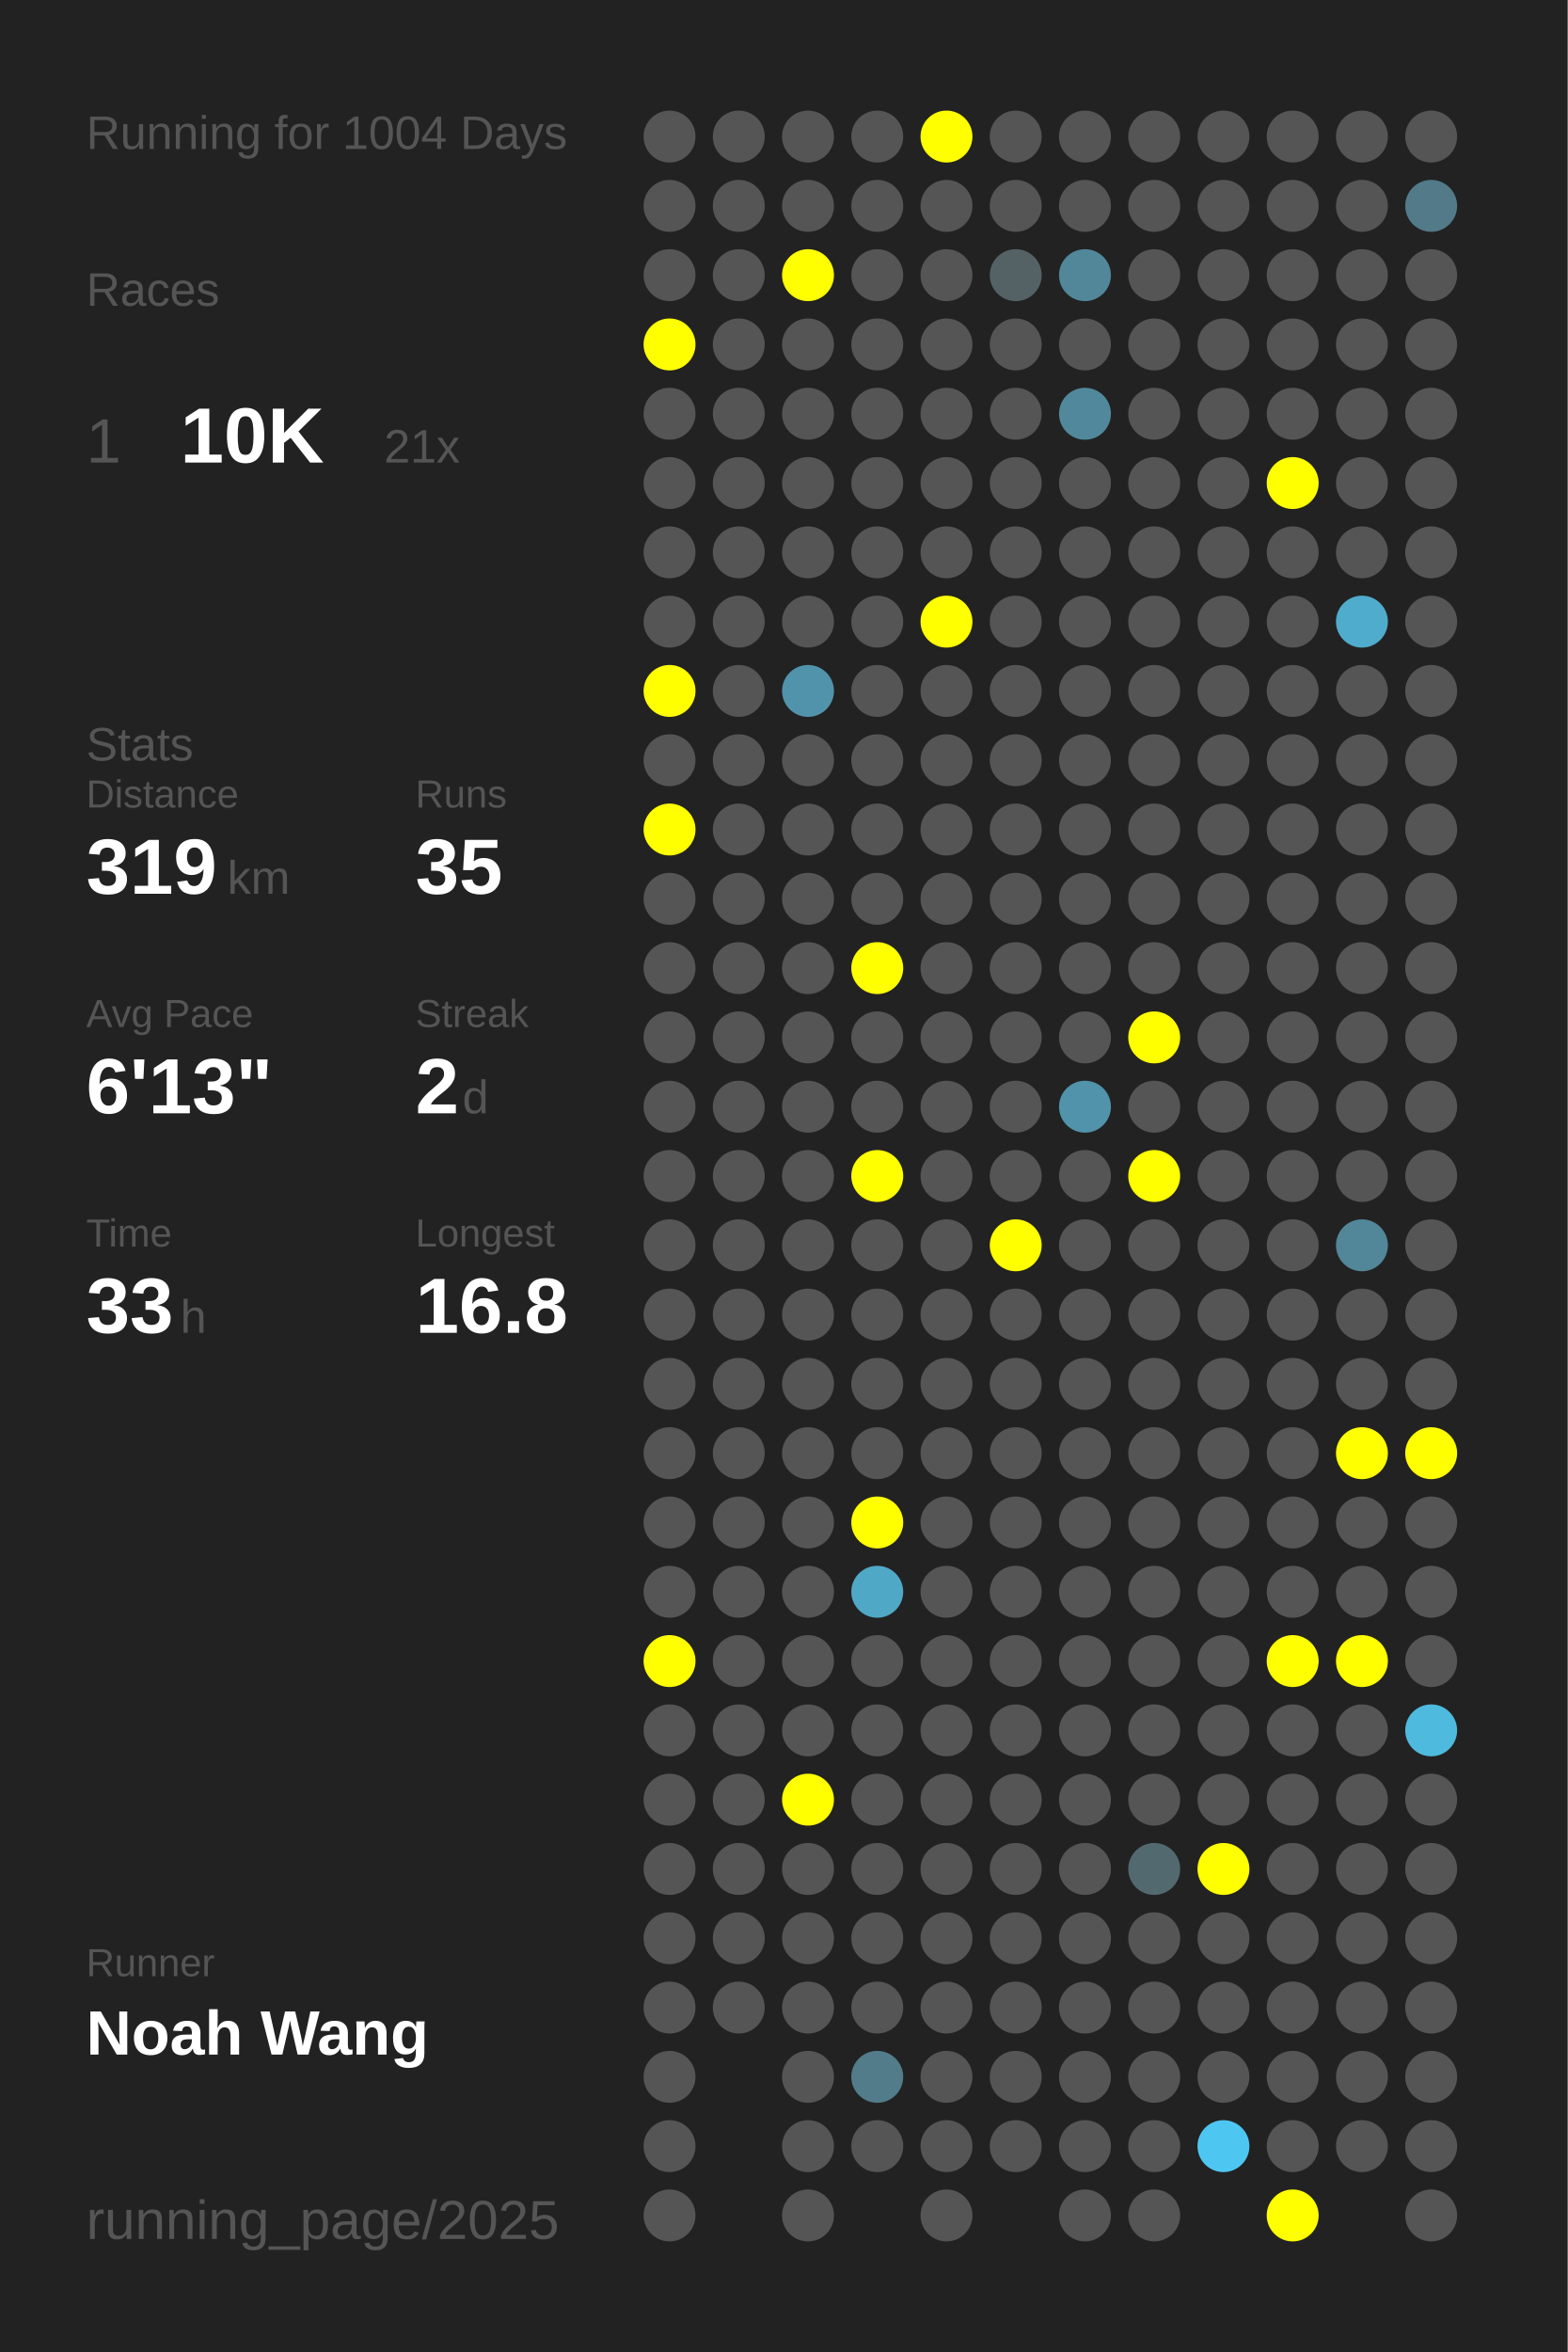
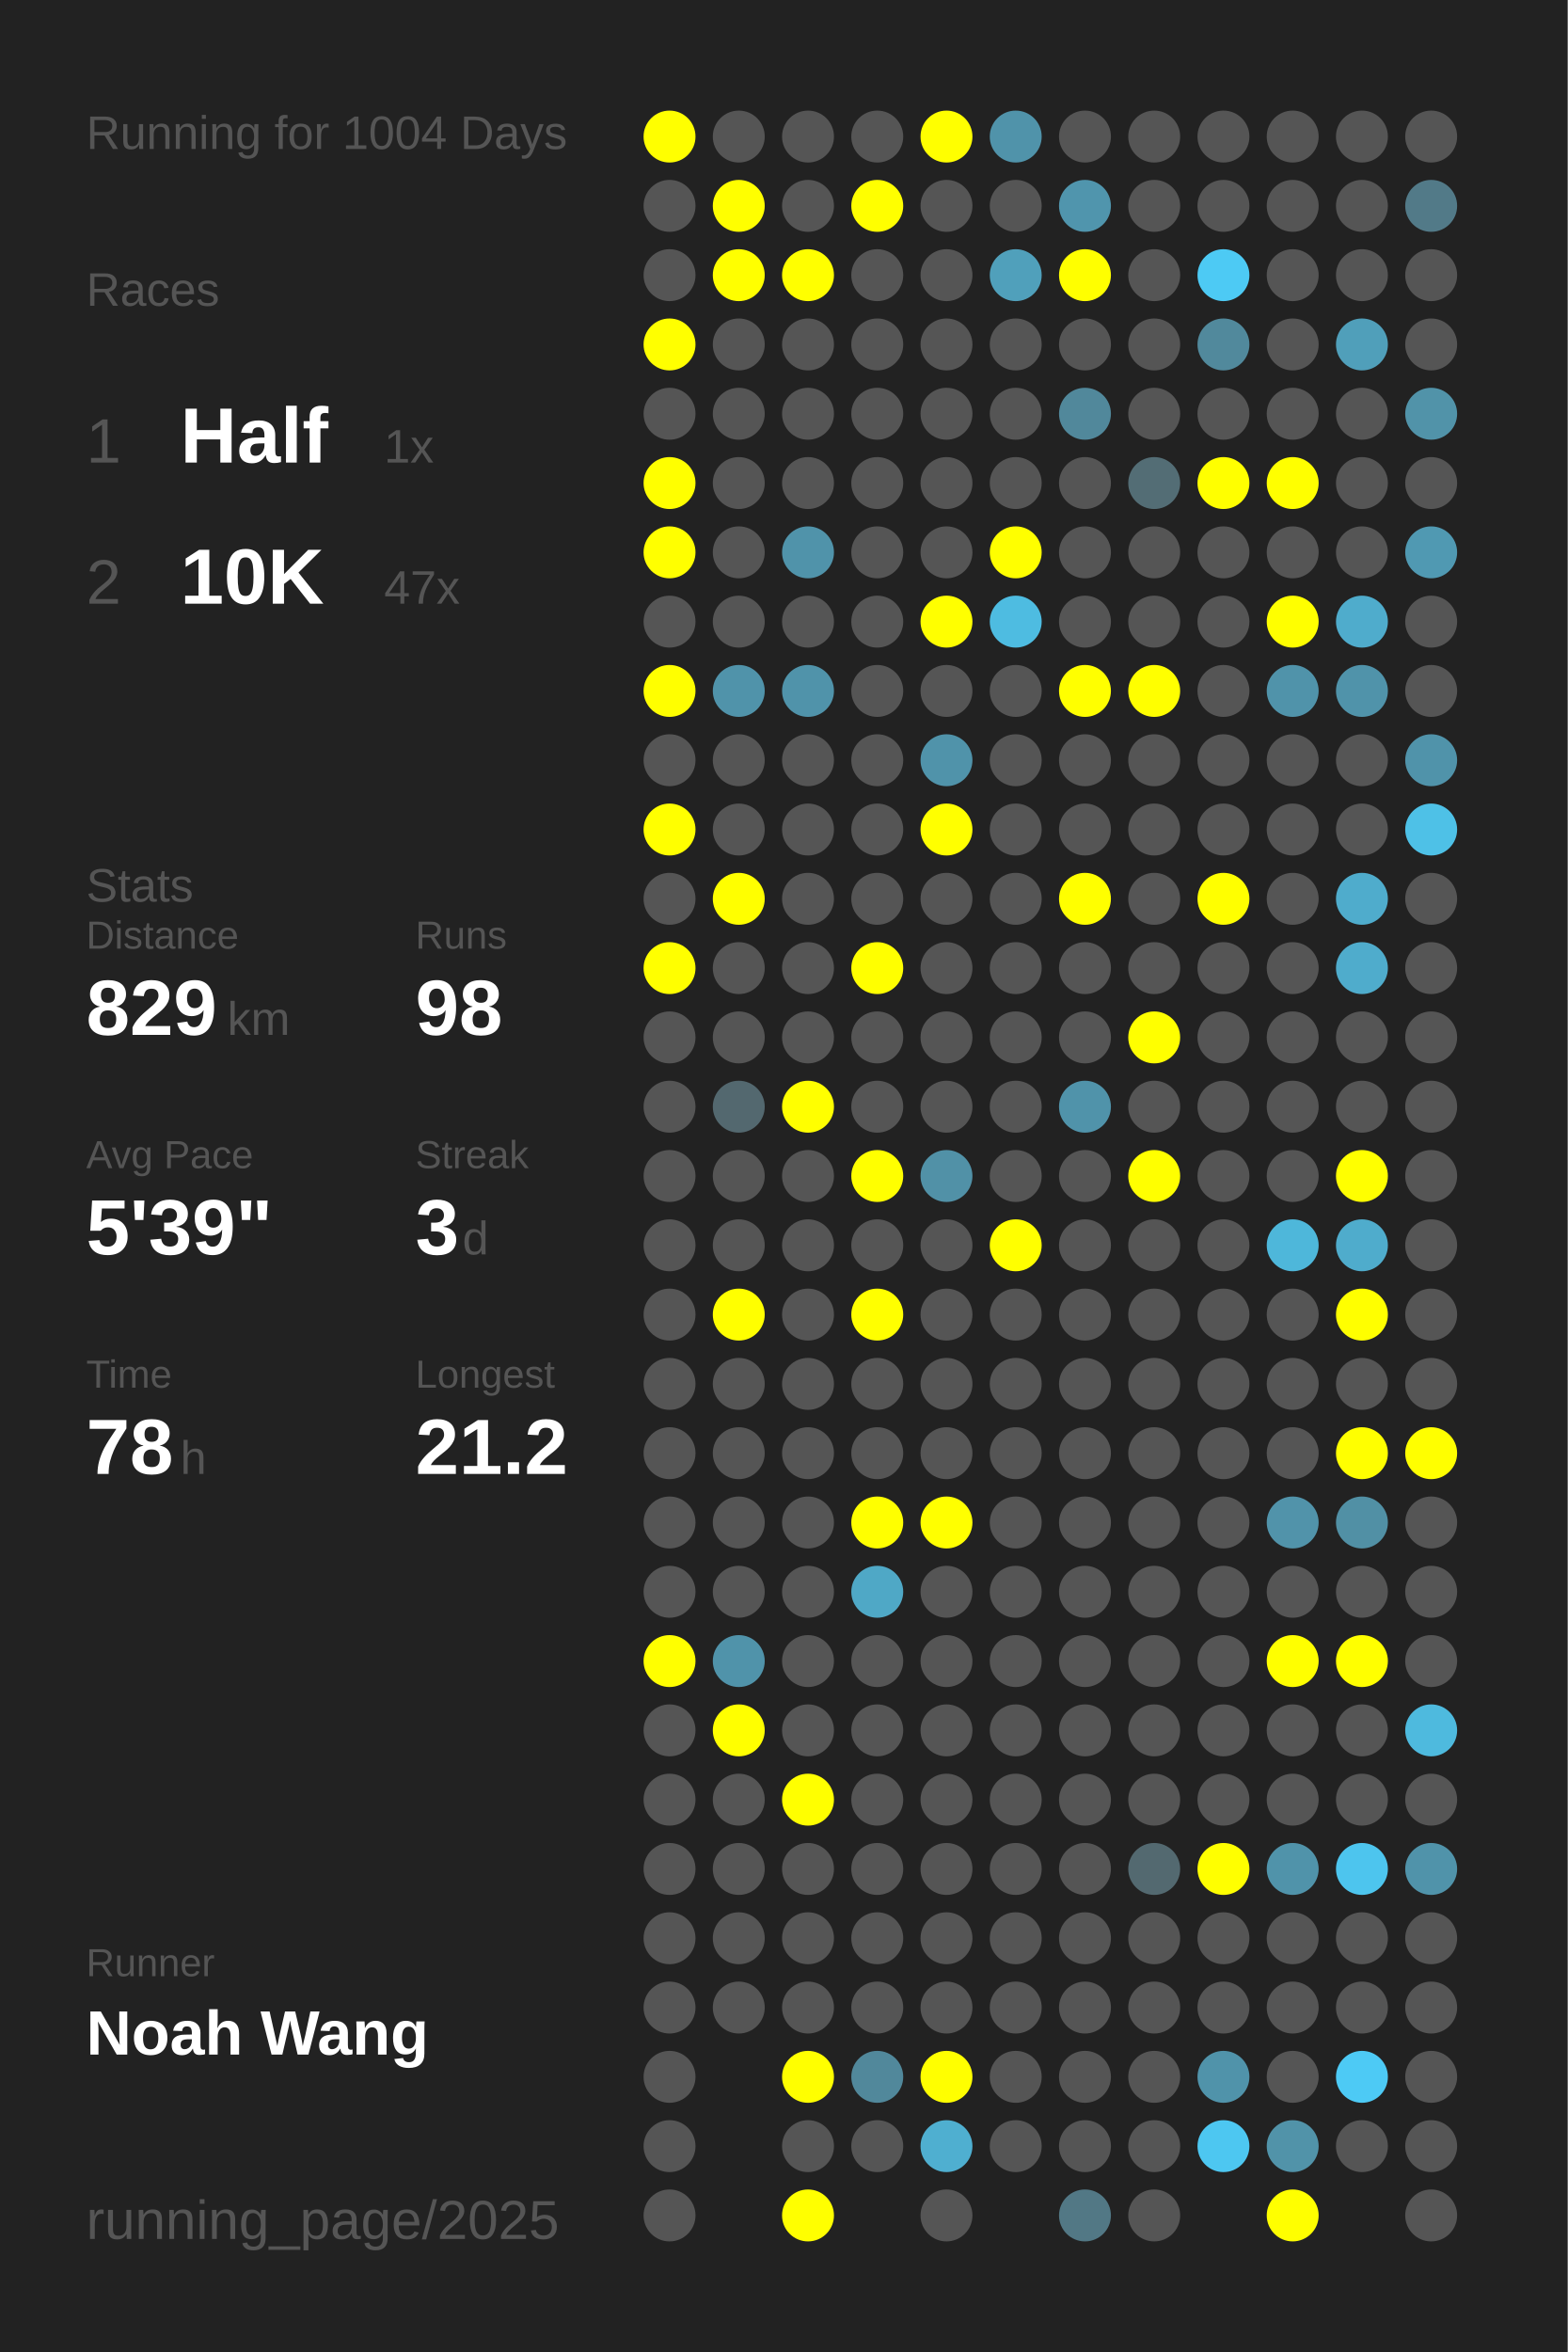
<svg xmlns="http://www.w3.org/2000/svg" baseProfile="full" height="300mm" version="1.1" viewBox="0,0,200,300" width="200mm">
  <defs />
  <rect fill="#222222" height="300" width="200" x="0" y="0" />
  <text fill="#555555" style="font-size:6px; font-family:Arial;" x="11" y="19">Running for 1004 Days</text>
  <text fill="#555555" style="font-size:6px; font-family:Arial;" x="11" y="39">Races</text>
  <text fill="#555555" style="font-size:8px; font-family:Arial;" x="11" y="59">1</text>
-   <text fill="#FFFFFF" style="font-size:10px; font-family:Arial; font-weight:bold;" x="23" y="59">10K</text>
-   <text fill="#555555" style="font-size:6px; font-family:Arial;" x="49" y="59">21x</text>
-   <text fill="#555555" style="font-size:6px; font-family:Arial;" x="11" y="97">Stats</text>
-   <text fill="#555555" style="font-size:5px; font-family:Arial;" x="11" y="103">Distance</text>
-   <text fill="#FFFFFF" style="font-size:10px; font-family:Arial; font-weight:bold;" x="11" y="114">319</text>
-   <text fill="#555555" style="font-size:6px; font-family:Arial;" x="29" y="114">km</text>
-   <text fill="#555555" style="font-size:5px; font-family:Arial;" x="53" y="103">Runs</text>
-   <text fill="#FFFFFF" style="font-size:10px; font-family:Arial; font-weight:bold;" x="53" y="114">35</text>
-   <text fill="#555555" style="font-size:5px; font-family:Arial;" x="11" y="131">Avg Pace</text>
-   <text fill="#FFFFFF" style="font-size:10px; font-family:Arial; font-weight:bold;" x="11" y="142">6'13"</text>
-   <text fill="#555555" style="font-size:5px; font-family:Arial;" x="53" y="131">Streak</text>
-   <text fill="#FFFFFF" style="font-size:10px; font-family:Arial; font-weight:bold;" x="53" y="142">2</text>
-   <text fill="#555555" style="font-size:6px; font-family:Arial;" x="59" y="142">d</text>
-   <text fill="#555555" style="font-size:5px; font-family:Arial;" x="11" y="159">Time</text>
-   <text fill="#FFFFFF" style="font-size:10px; font-family:Arial; font-weight:bold;" x="11" y="170">33</text>
-   <text fill="#555555" style="font-size:6px; font-family:Arial;" x="23" y="170">h</text>
-   <text fill="#555555" style="font-size:5px; font-family:Arial;" x="53" y="159">Longest</text>
-   <text fill="#FFFFFF" style="font-size:10px; font-family:Arial; font-weight:bold;" x="53" y="170">16.8</text>
+   <text fill="#FFFFFF" style="font-size:10px; font-family:Arial; font-weight:bold;" x="23" y="59">Half</text>
+   <text fill="#555555" style="font-size:6px; font-family:Arial;" x="49" y="59">1x</text>
+   <text fill="#555555" style="font-size:8px; font-family:Arial;" x="11" y="77">2</text>
+   <text fill="#FFFFFF" style="font-size:10px; font-family:Arial; font-weight:bold;" x="23" y="77">10K</text>
+   <text fill="#555555" style="font-size:6px; font-family:Arial;" x="49" y="77">47x</text>
+   <text fill="#555555" style="font-size:6px; font-family:Arial;" x="11" y="115">Stats</text>
+   <text fill="#555555" style="font-size:5px; font-family:Arial;" x="11" y="121">Distance</text>
+   <text fill="#FFFFFF" style="font-size:10px; font-family:Arial; font-weight:bold;" x="11" y="132">829</text>
+   <text fill="#555555" style="font-size:6px; font-family:Arial;" x="29" y="132">km</text>
+   <text fill="#555555" style="font-size:5px; font-family:Arial;" x="53" y="121">Runs</text>
+   <text fill="#FFFFFF" style="font-size:10px; font-family:Arial; font-weight:bold;" x="53" y="132">98</text>
+   <text fill="#555555" style="font-size:5px; font-family:Arial;" x="11" y="149">Avg Pace</text>
+   <text fill="#FFFFFF" style="font-size:10px; font-family:Arial; font-weight:bold;" x="11" y="160">5'39"</text>
+   <text fill="#555555" style="font-size:5px; font-family:Arial;" x="53" y="149">Streak</text>
+   <text fill="#FFFFFF" style="font-size:10px; font-family:Arial; font-weight:bold;" x="53" y="160">3</text>
+   <text fill="#555555" style="font-size:6px; font-family:Arial;" x="59" y="160">d</text>
+   <text fill="#555555" style="font-size:5px; font-family:Arial;" x="11" y="177">Time</text>
+   <text fill="#FFFFFF" style="font-size:10px; font-family:Arial; font-weight:bold;" x="11" y="188">78</text>
+   <text fill="#555555" style="font-size:6px; font-family:Arial;" x="23" y="188">h</text>
+   <text fill="#555555" style="font-size:5px; font-family:Arial;" x="53" y="177">Longest</text>
+   <text fill="#FFFFFF" style="font-size:10px; font-family:Arial; font-weight:bold;" x="53" y="188">21.2</text>
  <text fill="#555555" style="font-size:5px; font-family:Arial;" x="11" y="252.065">Runner</text>
  <text fill="#FFFFFF" style="font-size:8px; font-family:Arial; font-weight:bold;" x="11" y="262.065">Noah Wang</text>
  <text fill="#555555" style="font-size:7px; font-family:Arial;" x="11" y="285.581">running_page/2025</text>
-   <circle cx="85.417" cy="17.419" fill="#555555" r="3.312" />
+   <circle cx="85.417" cy="17.419" fill="#FFFF00" r="3.312" />
  <circle cx="85.417" cy="26.258" fill="#555555" r="3.312" />
  <circle cx="85.417" cy="35.097" fill="#555555" r="3.312" />
  <circle cx="85.417" cy="43.935" fill="#FFFF00" r="3.312" />
  <circle cx="85.417" cy="52.774" fill="#555555" r="3.312" />
-   <circle cx="85.417" cy="61.613" fill="#555555" r="3.312" />
-   <circle cx="85.417" cy="70.452" fill="#555555" r="3.312" />
+   <circle cx="85.417" cy="61.613" fill="#FFFF00" r="3.312" />
+   <circle cx="85.417" cy="70.452" fill="#FFFF00" r="3.312" />
  <circle cx="85.417" cy="79.29" fill="#555555" r="3.312" />
  <circle cx="85.417" cy="88.129" fill="#FFFF00" r="3.312" />
  <circle cx="85.417" cy="96.968" fill="#555555" r="3.312" />
  <circle cx="85.417" cy="105.806" fill="#FFFF00" r="3.312" />
  <circle cx="85.417" cy="114.645" fill="#555555" r="3.312" />
-   <circle cx="85.417" cy="123.484" fill="#555555" r="3.312" />
+   <circle cx="85.417" cy="123.484" fill="#FFFF00" r="3.312" />
  <circle cx="85.417" cy="132.323" fill="#555555" r="3.312" />
  <circle cx="85.417" cy="141.161" fill="#555555" r="3.312" />
  <circle cx="85.417" cy="150" fill="#555555" r="3.312" />
  <circle cx="85.417" cy="158.839" fill="#555555" r="3.312" />
  <circle cx="85.417" cy="167.677" fill="#555555" r="3.312" />
  <circle cx="85.417" cy="176.516" fill="#555555" r="3.312" />
  <circle cx="85.417" cy="185.355" fill="#555555" r="3.312" />
  <circle cx="85.417" cy="194.194" fill="#555555" r="3.312" />
  <circle cx="85.417" cy="203.032" fill="#555555" r="3.312" />
  <circle cx="85.417" cy="211.871" fill="#FFFF00" r="3.312" />
  <circle cx="85.417" cy="220.71" fill="#555555" r="3.312" />
  <circle cx="85.417" cy="229.548" fill="#555555" r="3.312" />
  <circle cx="85.417" cy="238.387" fill="#555555" r="3.312" />
  <circle cx="85.417" cy="247.226" fill="#555555" r="3.312" />
  <circle cx="85.417" cy="256.065" fill="#555555" r="3.312" />
  <circle cx="85.417" cy="264.903" fill="#555555" r="3.312" />
  <circle cx="85.417" cy="273.742" fill="#555555" r="3.312" />
  <circle cx="85.417" cy="282.581" fill="#555555" r="3.312" />
  <circle cx="94.25" cy="17.419" fill="#555555" r="3.312" />
-   <circle cx="94.25" cy="26.258" fill="#555555" r="3.312" />
-   <circle cx="94.25" cy="35.097" fill="#555555" r="3.312" />
+   <circle cx="94.25" cy="26.258" fill="#FFFF00" r="3.312" />
+   <circle cx="94.25" cy="35.097" fill="#FFFF00" r="3.312" />
  <circle cx="94.25" cy="43.935" fill="#555555" r="3.312" />
  <circle cx="94.25" cy="52.774" fill="#555555" r="3.312" />
  <circle cx="94.25" cy="61.613" fill="#555555" r="3.312" />
  <circle cx="94.25" cy="70.452" fill="#555555" r="3.312" />
  <circle cx="94.25" cy="79.29" fill="#555555" r="3.312" />
-   <circle cx="94.25" cy="88.129" fill="#555555" r="3.312" />
+   <circle cx="94.25" cy="88.129" fill="#5093aa" r="3.312" />
  <circle cx="94.25" cy="96.968" fill="#555555" r="3.312" />
  <circle cx="94.25" cy="105.806" fill="#555555" r="3.312" />
-   <circle cx="94.25" cy="114.645" fill="#555555" r="3.312" />
+   <circle cx="94.25" cy="114.645" fill="#FFFF00" r="3.312" />
  <circle cx="94.25" cy="123.484" fill="#555555" r="3.312" />
  <circle cx="94.25" cy="132.323" fill="#555555" r="3.312" />
-   <circle cx="94.25" cy="141.161" fill="#555555" r="3.312" />
+   <circle cx="94.25" cy="141.161" fill="#53686f" r="3.312" />
  <circle cx="94.25" cy="150" fill="#555555" r="3.312" />
  <circle cx="94.25" cy="158.839" fill="#555555" r="3.312" />
-   <circle cx="94.25" cy="167.677" fill="#555555" r="3.312" />
+   <circle cx="94.25" cy="167.677" fill="#FFFF00" r="3.312" />
  <circle cx="94.25" cy="176.516" fill="#555555" r="3.312" />
  <circle cx="94.25" cy="185.355" fill="#555555" r="3.312" />
  <circle cx="94.25" cy="194.194" fill="#555555" r="3.312" />
  <circle cx="94.25" cy="203.032" fill="#555555" r="3.312" />
-   <circle cx="94.25" cy="211.871" fill="#555555" r="3.312" />
-   <circle cx="94.25" cy="220.71" fill="#555555" r="3.312" />
+   <circle cx="94.25" cy="211.871" fill="#5093aa" r="3.312" />
+   <circle cx="94.25" cy="220.71" fill="#FFFF00" r="3.312" />
  <circle cx="94.25" cy="229.548" fill="#555555" r="3.312" />
  <circle cx="94.25" cy="238.387" fill="#555555" r="3.312" />
  <circle cx="94.25" cy="247.226" fill="#555555" r="3.312" />
  <circle cx="94.25" cy="256.065" fill="#555555" r="3.312" />
  <circle cx="103.083" cy="17.419" fill="#555555" r="3.312" />
  <circle cx="103.083" cy="26.258" fill="#555555" r="3.312" />
  <circle cx="103.083" cy="35.097" fill="#FFFF00" r="3.312" />
  <circle cx="103.083" cy="43.935" fill="#555555" r="3.312" />
  <circle cx="103.083" cy="52.774" fill="#555555" r="3.312" />
  <circle cx="103.083" cy="61.613" fill="#555555" r="3.312" />
-   <circle cx="103.083" cy="70.452" fill="#555555" r="3.312" />
+   <circle cx="103.083" cy="70.452" fill="#5093aa" r="3.312" />
  <circle cx="103.083" cy="79.29" fill="#555555" r="3.312" />
  <circle cx="103.083" cy="88.129" fill="#5093aa" r="3.312" />
  <circle cx="103.083" cy="96.968" fill="#555555" r="3.312" />
  <circle cx="103.083" cy="105.806" fill="#555555" r="3.312" />
  <circle cx="103.083" cy="114.645" fill="#555555" r="3.312" />
  <circle cx="103.083" cy="123.484" fill="#555555" r="3.312" />
  <circle cx="103.083" cy="132.323" fill="#555555" r="3.312" />
-   <circle cx="103.083" cy="141.161" fill="#555555" r="3.312" />
+   <circle cx="103.083" cy="141.161" fill="#FFFF00" r="3.312" />
  <circle cx="103.083" cy="150" fill="#555555" r="3.312" />
  <circle cx="103.083" cy="158.839" fill="#555555" r="3.312" />
  <circle cx="103.083" cy="167.677" fill="#555555" r="3.312" />
  <circle cx="103.083" cy="176.516" fill="#555555" r="3.312" />
  <circle cx="103.083" cy="185.355" fill="#555555" r="3.312" />
  <circle cx="103.083" cy="194.194" fill="#555555" r="3.312" />
  <circle cx="103.083" cy="203.032" fill="#555555" r="3.312" />
  <circle cx="103.083" cy="211.871" fill="#555555" r="3.312" />
  <circle cx="103.083" cy="220.71" fill="#555555" r="3.312" />
  <circle cx="103.083" cy="229.548" fill="#FFFF00" r="3.312" />
  <circle cx="103.083" cy="238.387" fill="#555555" r="3.312" />
  <circle cx="103.083" cy="247.226" fill="#555555" r="3.312" />
  <circle cx="103.083" cy="256.065" fill="#555555" r="3.312" />
-   <circle cx="103.083" cy="264.903" fill="#555555" r="3.312" />
+   <circle cx="103.083" cy="264.903" fill="#FFFF00" r="3.312" />
  <circle cx="103.083" cy="273.742" fill="#555555" r="3.312" />
-   <circle cx="103.083" cy="282.581" fill="#555555" r="3.312" />
+   <circle cx="103.083" cy="282.581" fill="#FFFF00" r="3.312" />
  <circle cx="111.917" cy="17.419" fill="#555555" r="3.312" />
-   <circle cx="111.917" cy="26.258" fill="#555555" r="3.312" />
+   <circle cx="111.917" cy="26.258" fill="#FFFF00" r="3.312" />
  <circle cx="111.917" cy="35.097" fill="#555555" r="3.312" />
  <circle cx="111.917" cy="43.935" fill="#555555" r="3.312" />
  <circle cx="111.917" cy="52.774" fill="#555555" r="3.312" />
  <circle cx="111.917" cy="61.613" fill="#555555" r="3.312" />
  <circle cx="111.917" cy="70.452" fill="#555555" r="3.312" />
  <circle cx="111.917" cy="79.29" fill="#555555" r="3.312" />
  <circle cx="111.917" cy="88.129" fill="#555555" r="3.312" />
  <circle cx="111.917" cy="96.968" fill="#555555" r="3.312" />
  <circle cx="111.917" cy="105.806" fill="#555555" r="3.312" />
  <circle cx="111.917" cy="114.645" fill="#555555" r="3.312" />
  <circle cx="111.917" cy="123.484" fill="#FFFF00" r="3.312" />
  <circle cx="111.917" cy="132.323" fill="#555555" r="3.312" />
  <circle cx="111.917" cy="141.161" fill="#555555" r="3.312" />
  <circle cx="111.917" cy="150" fill="#FFFF00" r="3.312" />
  <circle cx="111.917" cy="158.839" fill="#555555" r="3.312" />
-   <circle cx="111.917" cy="167.677" fill="#555555" r="3.312" />
+   <circle cx="111.917" cy="167.677" fill="#FFFF00" r="3.312" />
  <circle cx="111.917" cy="176.516" fill="#555555" r="3.312" />
  <circle cx="111.917" cy="185.355" fill="#555555" r="3.312" />
  <circle cx="111.917" cy="194.194" fill="#FFFF00" r="3.312" />
  <circle cx="111.917" cy="203.032" fill="#4fa8c6" r="3.312" />
  <circle cx="111.917" cy="211.871" fill="#555555" r="3.312" />
  <circle cx="111.917" cy="220.71" fill="#555555" r="3.312" />
  <circle cx="111.917" cy="229.548" fill="#555555" r="3.312" />
  <circle cx="111.917" cy="238.387" fill="#555555" r="3.312" />
  <circle cx="111.917" cy="247.226" fill="#555555" r="3.312" />
  <circle cx="111.917" cy="256.065" fill="#555555" r="3.312" />
-   <circle cx="111.917" cy="264.903" fill="#527c8a" r="3.312" />
+   <circle cx="111.917" cy="264.903" fill="#51889b" r="3.312" />
  <circle cx="111.917" cy="273.742" fill="#555555" r="3.312" />
  <circle cx="120.75" cy="17.419" fill="#FFFF00" r="3.312" />
  <circle cx="120.75" cy="26.258" fill="#555555" r="3.312" />
  <circle cx="120.75" cy="35.097" fill="#555555" r="3.312" />
  <circle cx="120.75" cy="43.935" fill="#555555" r="3.312" />
  <circle cx="120.75" cy="52.774" fill="#555555" r="3.312" />
  <circle cx="120.75" cy="61.613" fill="#555555" r="3.312" />
  <circle cx="120.75" cy="70.452" fill="#555555" r="3.312" />
  <circle cx="120.75" cy="79.29" fill="#FFFF00" r="3.312" />
  <circle cx="120.75" cy="88.129" fill="#555555" r="3.312" />
-   <circle cx="120.75" cy="96.968" fill="#555555" r="3.312" />
-   <circle cx="120.75" cy="105.806" fill="#555555" r="3.312" />
+   <circle cx="120.75" cy="96.968" fill="#5093aa" r="3.312" />
+   <circle cx="120.75" cy="105.806" fill="#FFFF00" r="3.312" />
  <circle cx="120.75" cy="114.645" fill="#555555" r="3.312" />
  <circle cx="120.75" cy="123.484" fill="#555555" r="3.312" />
  <circle cx="120.75" cy="132.323" fill="#555555" r="3.312" />
  <circle cx="120.75" cy="141.161" fill="#555555" r="3.312" />
-   <circle cx="120.75" cy="150" fill="#555555" r="3.312" />
+   <circle cx="120.75" cy="150" fill="#5191a7" r="3.312" />
  <circle cx="120.75" cy="158.839" fill="#555555" r="3.312" />
  <circle cx="120.75" cy="167.677" fill="#555555" r="3.312" />
  <circle cx="120.75" cy="176.516" fill="#555555" r="3.312" />
  <circle cx="120.75" cy="185.355" fill="#555555" r="3.312" />
-   <circle cx="120.75" cy="194.194" fill="#555555" r="3.312" />
+   <circle cx="120.75" cy="194.194" fill="#FFFF00" r="3.312" />
  <circle cx="120.75" cy="203.032" fill="#555555" r="3.312" />
  <circle cx="120.75" cy="211.871" fill="#555555" r="3.312" />
  <circle cx="120.75" cy="220.71" fill="#555555" r="3.312" />
  <circle cx="120.75" cy="229.548" fill="#555555" r="3.312" />
  <circle cx="120.75" cy="238.387" fill="#555555" r="3.312" />
  <circle cx="120.75" cy="247.226" fill="#555555" r="3.312" />
  <circle cx="120.75" cy="256.065" fill="#555555" r="3.312" />
-   <circle cx="120.75" cy="264.903" fill="#555555" r="3.312" />
-   <circle cx="120.75" cy="273.742" fill="#555555" r="3.312" />
+   <circle cx="120.75" cy="264.903" fill="#FFFF00" r="3.312" />
+   <circle cx="120.75" cy="273.742" fill="#4fafd0" r="3.312" />
  <circle cx="120.75" cy="282.581" fill="#555555" r="3.312" />
-   <circle cx="129.583" cy="17.419" fill="#555555" r="3.312" />
+   <circle cx="129.583" cy="17.419" fill="#5093aa" r="3.312" />
  <circle cx="129.583" cy="26.258" fill="#555555" r="3.312" />
-   <circle cx="129.583" cy="35.097" fill="#546266" r="3.312" />
+   <circle cx="129.583" cy="35.097" fill="#50a0bb" r="3.312" />
  <circle cx="129.583" cy="43.935" fill="#555555" r="3.312" />
  <circle cx="129.583" cy="52.774" fill="#555555" r="3.312" />
  <circle cx="129.583" cy="61.613" fill="#555555" r="3.312" />
-   <circle cx="129.583" cy="70.452" fill="#555555" r="3.312" />
-   <circle cx="129.583" cy="79.29" fill="#555555" r="3.312" />
+   <circle cx="129.583" cy="70.452" fill="#FFFF00" r="3.312" />
+   <circle cx="129.583" cy="79.29" fill="#4ebce1" r="3.312" />
  <circle cx="129.583" cy="88.129" fill="#555555" r="3.312" />
  <circle cx="129.583" cy="96.968" fill="#555555" r="3.312" />
  <circle cx="129.583" cy="105.806" fill="#555555" r="3.312" />
  <circle cx="129.583" cy="114.645" fill="#555555" r="3.312" />
  <circle cx="129.583" cy="123.484" fill="#555555" r="3.312" />
  <circle cx="129.583" cy="132.323" fill="#555555" r="3.312" />
  <circle cx="129.583" cy="141.161" fill="#555555" r="3.312" />
  <circle cx="129.583" cy="150" fill="#555555" r="3.312" />
  <circle cx="129.583" cy="158.839" fill="#FFFF00" r="3.312" />
  <circle cx="129.583" cy="167.677" fill="#555555" r="3.312" />
  <circle cx="129.583" cy="176.516" fill="#555555" r="3.312" />
  <circle cx="129.583" cy="185.355" fill="#555555" r="3.312" />
  <circle cx="129.583" cy="194.194" fill="#555555" r="3.312" />
  <circle cx="129.583" cy="203.032" fill="#555555" r="3.312" />
  <circle cx="129.583" cy="211.871" fill="#555555" r="3.312" />
  <circle cx="129.583" cy="220.71" fill="#555555" r="3.312" />
  <circle cx="129.583" cy="229.548" fill="#555555" r="3.312" />
  <circle cx="129.583" cy="238.387" fill="#555555" r="3.312" />
  <circle cx="129.583" cy="247.226" fill="#555555" r="3.312" />
  <circle cx="129.583" cy="256.065" fill="#555555" r="3.312" />
  <circle cx="129.583" cy="264.903" fill="#555555" r="3.312" />
  <circle cx="129.583" cy="273.742" fill="#555555" r="3.312" />
  <circle cx="138.417" cy="17.419" fill="#555555" r="3.312" />
-   <circle cx="138.417" cy="26.258" fill="#555555" r="3.312" />
-   <circle cx="138.417" cy="35.097" fill="#518799" r="3.312" />
+   <circle cx="138.417" cy="26.258" fill="#5095ad" r="3.312" />
+   <circle cx="138.417" cy="35.097" fill="#FFFF00" r="3.312" />
  <circle cx="138.417" cy="43.935" fill="#555555" r="3.312" />
  <circle cx="138.417" cy="52.774" fill="#51889b" r="3.312" />
  <circle cx="138.417" cy="61.613" fill="#555555" r="3.312" />
  <circle cx="138.417" cy="70.452" fill="#555555" r="3.312" />
  <circle cx="138.417" cy="79.29" fill="#555555" r="3.312" />
-   <circle cx="138.417" cy="88.129" fill="#555555" r="3.312" />
+   <circle cx="138.417" cy="88.129" fill="#FFFF00" r="3.312" />
  <circle cx="138.417" cy="96.968" fill="#555555" r="3.312" />
  <circle cx="138.417" cy="105.806" fill="#555555" r="3.312" />
-   <circle cx="138.417" cy="114.645" fill="#555555" r="3.312" />
+   <circle cx="138.417" cy="114.645" fill="#FFFF00" r="3.312" />
  <circle cx="138.417" cy="123.484" fill="#555555" r="3.312" />
  <circle cx="138.417" cy="132.323" fill="#555555" r="3.312" />
  <circle cx="138.417" cy="141.161" fill="#5093aa" r="3.312" />
  <circle cx="138.417" cy="150" fill="#555555" r="3.312" />
  <circle cx="138.417" cy="158.839" fill="#555555" r="3.312" />
  <circle cx="138.417" cy="167.677" fill="#555555" r="3.312" />
  <circle cx="138.417" cy="176.516" fill="#555555" r="3.312" />
  <circle cx="138.417" cy="185.355" fill="#555555" r="3.312" />
  <circle cx="138.417" cy="194.194" fill="#555555" r="3.312" />
  <circle cx="138.417" cy="203.032" fill="#555555" r="3.312" />
  <circle cx="138.417" cy="211.871" fill="#555555" r="3.312" />
  <circle cx="138.417" cy="220.71" fill="#555555" r="3.312" />
  <circle cx="138.417" cy="229.548" fill="#555555" r="3.312" />
  <circle cx="138.417" cy="238.387" fill="#555555" r="3.312" />
  <circle cx="138.417" cy="247.226" fill="#555555" r="3.312" />
  <circle cx="138.417" cy="256.065" fill="#555555" r="3.312" />
  <circle cx="138.417" cy="264.903" fill="#555555" r="3.312" />
  <circle cx="138.417" cy="273.742" fill="#555555" r="3.312" />
-   <circle cx="138.417" cy="282.581" fill="#555555" r="3.312" />
+   <circle cx="138.417" cy="282.581" fill="#527885" r="3.312" />
  <circle cx="147.25" cy="17.419" fill="#555555" r="3.312" />
  <circle cx="147.25" cy="26.258" fill="#555555" r="3.312" />
  <circle cx="147.25" cy="35.097" fill="#555555" r="3.312" />
  <circle cx="147.25" cy="43.935" fill="#555555" r="3.312" />
  <circle cx="147.25" cy="52.774" fill="#555555" r="3.312" />
-   <circle cx="147.25" cy="61.613" fill="#555555" r="3.312" />
+   <circle cx="147.25" cy="61.613" fill="#536d75" r="3.312" />
  <circle cx="147.25" cy="70.452" fill="#555555" r="3.312" />
  <circle cx="147.25" cy="79.29" fill="#555555" r="3.312" />
-   <circle cx="147.25" cy="88.129" fill="#555555" r="3.312" />
+   <circle cx="147.25" cy="88.129" fill="#FFFF00" r="3.312" />
  <circle cx="147.25" cy="96.968" fill="#555555" r="3.312" />
  <circle cx="147.25" cy="105.806" fill="#555555" r="3.312" />
  <circle cx="147.25" cy="114.645" fill="#555555" r="3.312" />
  <circle cx="147.25" cy="123.484" fill="#555555" r="3.312" />
  <circle cx="147.25" cy="132.323" fill="#FFFF00" r="3.312" />
  <circle cx="147.25" cy="141.161" fill="#555555" r="3.312" />
  <circle cx="147.25" cy="150" fill="#FFFF00" r="3.312" />
  <circle cx="147.25" cy="158.839" fill="#555555" r="3.312" />
  <circle cx="147.25" cy="167.677" fill="#555555" r="3.312" />
  <circle cx="147.25" cy="176.516" fill="#555555" r="3.312" />
  <circle cx="147.25" cy="185.355" fill="#555555" r="3.312" />
  <circle cx="147.25" cy="194.194" fill="#555555" r="3.312" />
  <circle cx="147.25" cy="203.032" fill="#555555" r="3.312" />
  <circle cx="147.25" cy="211.871" fill="#555555" r="3.312" />
  <circle cx="147.25" cy="220.71" fill="#555555" r="3.312" />
  <circle cx="147.25" cy="229.548" fill="#555555" r="3.312" />
  <circle cx="147.25" cy="238.387" fill="#536970" r="3.312" />
  <circle cx="147.25" cy="247.226" fill="#555555" r="3.312" />
  <circle cx="147.25" cy="256.065" fill="#555555" r="3.312" />
  <circle cx="147.25" cy="264.903" fill="#555555" r="3.312" />
  <circle cx="147.25" cy="273.742" fill="#555555" r="3.312" />
  <circle cx="147.25" cy="282.581" fill="#555555" r="3.312" />
  <circle cx="156.083" cy="17.419" fill="#555555" r="3.312" />
  <circle cx="156.083" cy="26.258" fill="#555555" r="3.312" />
-   <circle cx="156.083" cy="35.097" fill="#555555" r="3.312" />
-   <circle cx="156.083" cy="43.935" fill="#555555" r="3.312" />
+   <circle cx="156.083" cy="35.097" fill="#4dcaf4" r="3.312" />
+   <circle cx="156.083" cy="43.935" fill="#51899c" r="3.312" />
  <circle cx="156.083" cy="52.774" fill="#555555" r="3.312" />
-   <circle cx="156.083" cy="61.613" fill="#555555" r="3.312" />
+   <circle cx="156.083" cy="61.613" fill="#FFFF00" r="3.312" />
  <circle cx="156.083" cy="70.452" fill="#555555" r="3.312" />
  <circle cx="156.083" cy="79.29" fill="#555555" r="3.312" />
  <circle cx="156.083" cy="88.129" fill="#555555" r="3.312" />
  <circle cx="156.083" cy="96.968" fill="#555555" r="3.312" />
  <circle cx="156.083" cy="105.806" fill="#555555" r="3.312" />
-   <circle cx="156.083" cy="114.645" fill="#555555" r="3.312" />
+   <circle cx="156.083" cy="114.645" fill="#FFFF00" r="3.312" />
  <circle cx="156.083" cy="123.484" fill="#555555" r="3.312" />
  <circle cx="156.083" cy="132.323" fill="#555555" r="3.312" />
  <circle cx="156.083" cy="141.161" fill="#555555" r="3.312" />
  <circle cx="156.083" cy="150" fill="#555555" r="3.312" />
  <circle cx="156.083" cy="158.839" fill="#555555" r="3.312" />
  <circle cx="156.083" cy="167.677" fill="#555555" r="3.312" />
  <circle cx="156.083" cy="176.516" fill="#555555" r="3.312" />
  <circle cx="156.083" cy="185.355" fill="#555555" r="3.312" />
  <circle cx="156.083" cy="194.194" fill="#555555" r="3.312" />
  <circle cx="156.083" cy="203.032" fill="#555555" r="3.312" />
  <circle cx="156.083" cy="211.871" fill="#555555" r="3.312" />
  <circle cx="156.083" cy="220.71" fill="#555555" r="3.312" />
  <circle cx="156.083" cy="229.548" fill="#555555" r="3.312" />
  <circle cx="156.083" cy="238.387" fill="#FFFF00" r="3.312" />
  <circle cx="156.083" cy="247.226" fill="#555555" r="3.312" />
  <circle cx="156.083" cy="256.065" fill="#555555" r="3.312" />
-   <circle cx="156.083" cy="264.903" fill="#555555" r="3.312" />
+   <circle cx="156.083" cy="264.903" fill="#5093aa" r="3.312" />
  <circle cx="156.083" cy="273.742" fill="#4dc7f1" r="3.312" />
  <circle cx="164.917" cy="17.419" fill="#555555" r="3.312" />
  <circle cx="164.917" cy="26.258" fill="#555555" r="3.312" />
  <circle cx="164.917" cy="35.097" fill="#555555" r="3.312" />
  <circle cx="164.917" cy="43.935" fill="#555555" r="3.312" />
  <circle cx="164.917" cy="52.774" fill="#555555" r="3.312" />
  <circle cx="164.917" cy="61.613" fill="#FFFF00" r="3.312" />
  <circle cx="164.917" cy="70.452" fill="#555555" r="3.312" />
-   <circle cx="164.917" cy="79.29" fill="#555555" r="3.312" />
-   <circle cx="164.917" cy="88.129" fill="#555555" r="3.312" />
+   <circle cx="164.917" cy="79.29" fill="#FFFF00" r="3.312" />
+   <circle cx="164.917" cy="88.129" fill="#5093aa" r="3.312" />
  <circle cx="164.917" cy="96.968" fill="#555555" r="3.312" />
  <circle cx="164.917" cy="105.806" fill="#555555" r="3.312" />
  <circle cx="164.917" cy="114.645" fill="#555555" r="3.312" />
  <circle cx="164.917" cy="123.484" fill="#555555" r="3.312" />
  <circle cx="164.917" cy="132.323" fill="#555555" r="3.312" />
  <circle cx="164.917" cy="141.161" fill="#555555" r="3.312" />
  <circle cx="164.917" cy="150" fill="#555555" r="3.312" />
-   <circle cx="164.917" cy="158.839" fill="#555555" r="3.312" />
+   <circle cx="164.917" cy="158.839" fill="#4eb7da" r="3.312" />
  <circle cx="164.917" cy="167.677" fill="#555555" r="3.312" />
  <circle cx="164.917" cy="176.516" fill="#555555" r="3.312" />
  <circle cx="164.917" cy="185.355" fill="#555555" r="3.312" />
-   <circle cx="164.917" cy="194.194" fill="#555555" r="3.312" />
+   <circle cx="164.917" cy="194.194" fill="#5193aa" r="3.312" />
  <circle cx="164.917" cy="203.032" fill="#555555" r="3.312" />
  <circle cx="164.917" cy="211.871" fill="#FFFF00" r="3.312" />
  <circle cx="164.917" cy="220.71" fill="#555555" r="3.312" />
  <circle cx="164.917" cy="229.548" fill="#555555" r="3.312" />
-   <circle cx="164.917" cy="238.387" fill="#555555" r="3.312" />
+   <circle cx="164.917" cy="238.387" fill="#5093aa" r="3.312" />
  <circle cx="164.917" cy="247.226" fill="#555555" r="3.312" />
  <circle cx="164.917" cy="256.065" fill="#555555" r="3.312" />
  <circle cx="164.917" cy="264.903" fill="#555555" r="3.312" />
-   <circle cx="164.917" cy="273.742" fill="#555555" r="3.312" />
+   <circle cx="164.917" cy="273.742" fill="#5193a9" r="3.312" />
  <circle cx="164.917" cy="282.581" fill="#FFFF00" r="3.312" />
  <circle cx="173.75" cy="17.419" fill="#555555" r="3.312" />
  <circle cx="173.75" cy="26.258" fill="#555555" r="3.312" />
  <circle cx="173.75" cy="35.097" fill="#555555" r="3.312" />
-   <circle cx="173.75" cy="43.935" fill="#555555" r="3.312" />
+   <circle cx="173.75" cy="43.935" fill="#509fba" r="3.312" />
  <circle cx="173.75" cy="52.774" fill="#555555" r="3.312" />
  <circle cx="173.75" cy="61.613" fill="#555555" r="3.312" />
  <circle cx="173.75" cy="70.452" fill="#555555" r="3.312" />
  <circle cx="173.75" cy="79.29" fill="#4faccc" r="3.312" />
-   <circle cx="173.75" cy="88.129" fill="#555555" r="3.312" />
+   <circle cx="173.75" cy="88.129" fill="#5093aa" r="3.312" />
  <circle cx="173.75" cy="96.968" fill="#555555" r="3.312" />
  <circle cx="173.75" cy="105.806" fill="#555555" r="3.312" />
-   <circle cx="173.75" cy="114.645" fill="#555555" r="3.312" />
-   <circle cx="173.75" cy="123.484" fill="#555555" r="3.312" />
+   <circle cx="173.75" cy="114.645" fill="#4faccc" r="3.312" />
+   <circle cx="173.75" cy="123.484" fill="#4faccc" r="3.312" />
  <circle cx="173.75" cy="132.323" fill="#555555" r="3.312" />
  <circle cx="173.75" cy="141.161" fill="#555555" r="3.312" />
-   <circle cx="173.75" cy="150" fill="#555555" r="3.312" />
-   <circle cx="173.75" cy="158.839" fill="#518799" r="3.312" />
-   <circle cx="173.75" cy="167.677" fill="#555555" r="3.312" />
+   <circle cx="173.75" cy="150" fill="#FFFF00" r="3.312" />
+   <circle cx="173.75" cy="158.839" fill="#4faccc" r="3.312" />
+   <circle cx="173.75" cy="167.677" fill="#FFFF00" r="3.312" />
  <circle cx="173.75" cy="176.516" fill="#555555" r="3.312" />
  <circle cx="173.75" cy="185.355" fill="#FFFF00" r="3.312" />
-   <circle cx="173.75" cy="194.194" fill="#555555" r="3.312" />
+   <circle cx="173.75" cy="194.194" fill="#5190a5" r="3.312" />
  <circle cx="173.75" cy="203.032" fill="#555555" r="3.312" />
  <circle cx="173.75" cy="211.871" fill="#FFFF00" r="3.312" />
  <circle cx="173.75" cy="220.71" fill="#555555" r="3.312" />
  <circle cx="173.75" cy="229.548" fill="#555555" r="3.312" />
-   <circle cx="173.75" cy="238.387" fill="#555555" r="3.312" />
+   <circle cx="173.75" cy="238.387" fill="#4dc5ee" r="3.312" />
  <circle cx="173.75" cy="247.226" fill="#555555" r="3.312" />
  <circle cx="173.75" cy="256.065" fill="#555555" r="3.312" />
-   <circle cx="173.75" cy="264.903" fill="#555555" r="3.312" />
+   <circle cx="173.75" cy="264.903" fill="#4dcaf5" r="3.312" />
  <circle cx="173.75" cy="273.742" fill="#555555" r="3.312" />
  <circle cx="182.583" cy="17.419" fill="#555555" r="3.312" />
  <circle cx="182.583" cy="26.258" fill="#527a88" r="3.312" />
  <circle cx="182.583" cy="35.097" fill="#555555" r="3.312" />
  <circle cx="182.583" cy="43.935" fill="#555555" r="3.312" />
-   <circle cx="182.583" cy="52.774" fill="#555555" r="3.312" />
+   <circle cx="182.583" cy="52.774" fill="#5193a9" r="3.312" />
  <circle cx="182.583" cy="61.613" fill="#555555" r="3.312" />
-   <circle cx="182.583" cy="70.452" fill="#555555" r="3.312" />
+   <circle cx="182.583" cy="70.452" fill="#5099b2" r="3.312" />
  <circle cx="182.583" cy="79.29" fill="#555555" r="3.312" />
  <circle cx="182.583" cy="88.129" fill="#555555" r="3.312" />
-   <circle cx="182.583" cy="96.968" fill="#555555" r="3.312" />
-   <circle cx="182.583" cy="105.806" fill="#555555" r="3.312" />
+   <circle cx="182.583" cy="96.968" fill="#5093aa" r="3.312" />
+   <circle cx="182.583" cy="105.806" fill="#4ec1e7" r="3.312" />
  <circle cx="182.583" cy="114.645" fill="#555555" r="3.312" />
  <circle cx="182.583" cy="123.484" fill="#555555" r="3.312" />
  <circle cx="182.583" cy="132.323" fill="#555555" r="3.312" />
  <circle cx="182.583" cy="141.161" fill="#555555" r="3.312" />
  <circle cx="182.583" cy="150" fill="#555555" r="3.312" />
  <circle cx="182.583" cy="158.839" fill="#555555" r="3.312" />
  <circle cx="182.583" cy="167.677" fill="#555555" r="3.312" />
  <circle cx="182.583" cy="176.516" fill="#555555" r="3.312" />
  <circle cx="182.583" cy="185.355" fill="#FFFF00" r="3.312" />
  <circle cx="182.583" cy="194.194" fill="#555555" r="3.312" />
  <circle cx="182.583" cy="203.032" fill="#555555" r="3.312" />
  <circle cx="182.583" cy="211.871" fill="#555555" r="3.312" />
  <circle cx="182.583" cy="220.71" fill="#4ebade" r="3.312" />
  <circle cx="182.583" cy="229.548" fill="#555555" r="3.312" />
-   <circle cx="182.583" cy="238.387" fill="#555555" r="3.312" />
+   <circle cx="182.583" cy="238.387" fill="#5093aa" r="3.312" />
  <circle cx="182.583" cy="247.226" fill="#555555" r="3.312" />
  <circle cx="182.583" cy="256.065" fill="#555555" r="3.312" />
  <circle cx="182.583" cy="264.903" fill="#555555" r="3.312" />
  <circle cx="182.583" cy="273.742" fill="#555555" r="3.312" />
  <circle cx="182.583" cy="282.581" fill="#555555" r="3.312" />
</svg>
